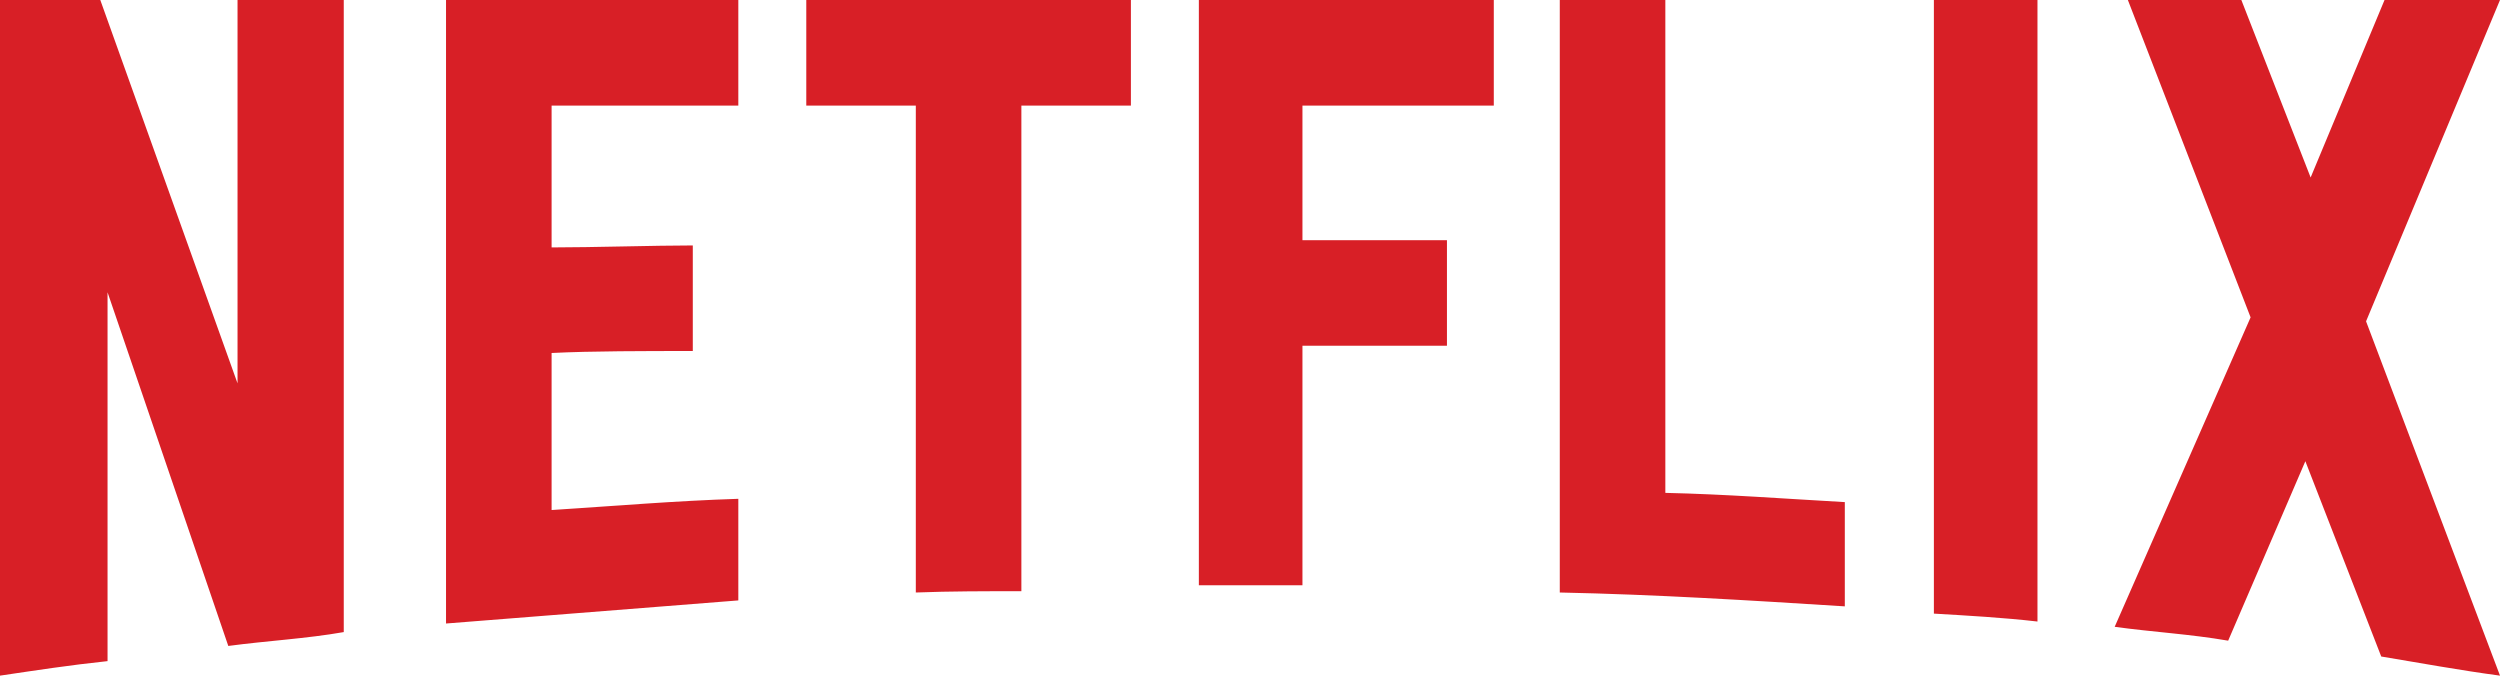
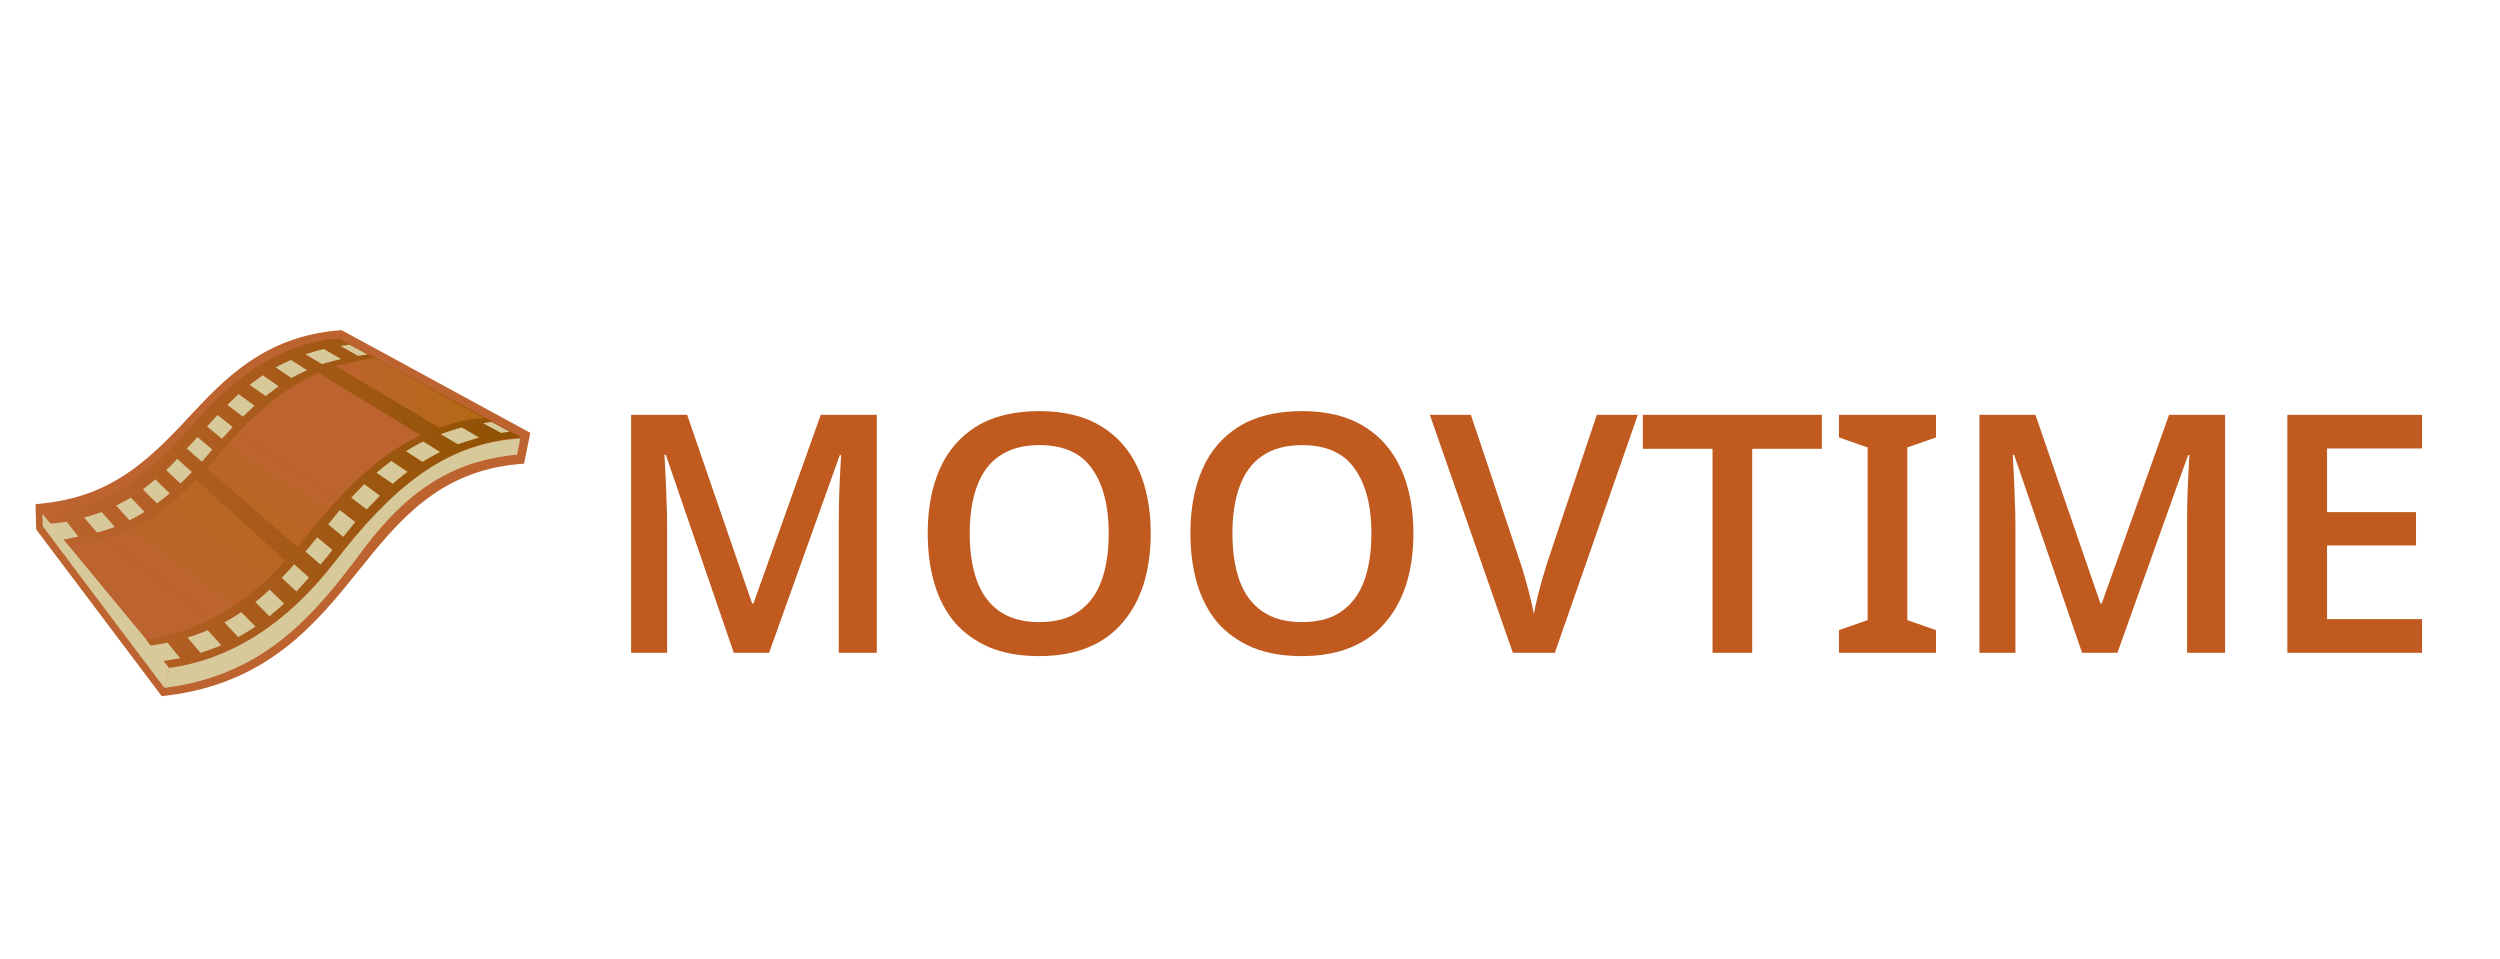
- <svg xmlns="http://www.w3.org/2000/svg" width="1024" height="276.742" viewBox="0 0 1024 276.742">
-   <path d="M140.803 258.904c-15.404 2.705-31.079 3.516-47.294 5.676l-49.458-144.856v151.073c-15.404 1.621-29.457 3.783-44.051 5.945v-276.742h41.08l56.212 157.021v-157.021h43.511v258.904zm85.131-157.558c16.757 0 42.431-.811 57.835-.811v43.24c-19.189 0-41.619 0-57.835.811v64.322c25.405-1.621 50.809-3.785 76.482-4.596v41.617l-119.724 9.461v-255.39h119.724v43.241h-76.482v58.105zm237.284-58.104h-44.862v198.908c-14.594 0-29.188 0-43.239.539v-199.447h-44.862v-43.242h132.965l-.002 43.242zm70.266 55.132h59.187v43.24h-59.187v98.104h-42.433v-239.718h120.808v43.241h-78.375v55.133zm148.641 103.507c24.594.539 49.456 2.434 73.51 3.783v42.701c-38.646-2.434-77.293-4.863-116.75-5.676v-242.689h43.24v201.881zm109.994 49.457c13.783.812 28.377 1.623 42.43 3.242v-254.58h-42.43v251.338zm231.881-251.338l-54.863 131.615 54.863 145.127c-16.217-2.162-32.432-5.135-48.648-7.838l-31.078-79.994-31.617 73.51c-15.678-2.705-30.812-3.516-46.484-5.678l55.672-126.75-50.269-129.992h46.482l28.377 72.699 30.27-72.699h47.295z" fill="#d81f26" />
+ <svg xmlns="http://www.w3.org/2000/svg" width="180" height="69" viewBox="0 0 180 69" fill="none">
+   <path d="M11.647 50.126L11.445 49.86L2.715 38.263L2.605 38.117L2.601 37.934L2.573 36.83L2.561 36.303L3.09 36.246C7.953 35.728 10.595 33.262 13.541 30.094C16.105 27.337 19.01 24.213 24.423 23.785L24.597 23.771L24.749 23.854L37.809 30.96L38.183 31.164L38.099 31.577L37.817 32.962L37.733 33.38L37.303 33.419C31.563 33.938 28.66 37.549 25.853 41.042C22.78 44.866 19.298 49.202 11.98 50.086L11.647 50.125L11.647 50.126Z" fill="#BD632F" />
+   <path d="M3.053 36.999C6.93 36.431 9.489 35.642 13.886 30.564C18.281 25.486 22.067 24.473 24.477 24.392L37.556 31.499C33.045 31.73 28.396 35.026 25.537 39.026C22.679 43.024 18.233 47.552 12.118 48.207L3.053 36.999V36.999Z" fill="url(#paint0_linear_10_40)" />
+   <path d="M4.886 39.3C6.535 39.194 10.608 38.462 14.105 34.529L20.512 40.351C18.1 43.334 13.939 45.746 10.302 46.056L4.885 39.3L4.886 39.3Z" fill="url(#paint1_linear_10_40)" />
+   <path d="M14.906 33.72C16.679 31.682 18.917 28.689 22.917 26.841L30.279 31.33C27.94 32.528 25.62 34.02 21.421 39.398L14.906 33.721L14.906 33.72Z" fill="url(#paint2_linear_10_40)" />
+   <path d="M24.151 26.341C24.151 26.341 26.682 25.762 27.003 25.792L34.882 30.113C34.882 30.113 33.478 30.103 31.638 30.793L24.152 26.342L24.151 26.341Z" fill="url(#paint3_linear_10_40)" />
+   <path d="M3.583 37.715L4.801 37.569L5.64 38.635L4.527 38.866L3.583 37.715Z" fill="#D8C99B" />
+   <path d="M6.053 37.26L6.988 38.344C6.988 38.344 7.95 38.088 8.259 37.927L7.31 36.864C6.906 37.031 6.053 37.26 6.053 37.26L6.053 37.26Z" fill="#D8C99B" />
+   <path d="M8.356 36.4L9.324 37.462C9.324 37.462 10.24 36.975 10.409 36.856L9.415 35.821C9.241 35.976 8.356 36.4 8.356 36.4L8.356 36.4Z" fill="#D8C99B" />
+   <path d="M10.286 35.231L11.296 36.241C11.296 36.241 12.151 35.619 12.216 35.518L11.177 34.512C10.889 34.782 10.287 35.231 10.287 35.231L10.286 35.231Z" fill="#D8C99B" />
+   <path d="M11.962 33.85L12.996 34.814C12.996 34.814 13.772 34.053 13.813 33.983L12.753 33.034C12.603 33.258 11.962 33.85 11.962 33.85V33.85Z" fill="#D8C99B" />
+   <path d="M13.447 32.295L14.53 33.243C14.53 33.243 15.24 32.434 15.286 32.365L14.217 31.463C14.099 31.627 13.447 32.295 13.447 32.295L13.447 32.295Z" fill="#D8C99B" />
+   <path d="M14.912 30.708L15.98 31.593L16.755 30.747L15.661 29.877L14.912 30.708Z" fill="#D8C99B" />
+   <path d="M16.378 29.152L17.482 30L18.328 29.211L17.175 28.376L16.378 29.152Z" fill="#D8C99B" />
+   <path d="M17.98 27.712L19.135 28.516L20.054 27.807L18.924 27.021C18.924 27.021 18.048 27.628 17.98 27.712V27.712Z" fill="#D8C99B" />
+   <path d="M19.848 26.456L20.982 27.212C20.982 27.212 22.005 26.671 22.117 26.66L20.945 25.915C20.816 25.968 19.992 26.353 19.848 26.456Z" fill="#D8C99B" />
+   <path d="M21.984 25.511L23.182 26.211C23.182 26.211 24.386 25.878 24.556 25.844L23.324 25.134C23.022 25.178 22.097 25.467 21.984 25.511H21.984Z" fill="#D8C99B" />
+   <path d="M24.515 24.912L25.773 25.622L26.462 25.519L25.153 24.818L24.515 24.912Z" fill="#D8C99B" />
+   <path d="M10.697 46.508C10.697 46.508 11.931 46.312 12.06 46.271L12.971 47.391C12.971 47.391 11.63 47.627 11.57 47.622L10.696 46.509L10.697 46.508Z" fill="#D8C99B" />
+   <path d="M13.504 45.911L14.44 47.007C14.44 47.007 15.634 46.613 15.932 46.452L14.951 45.375C14.659 45.521 13.619 45.876 13.504 45.91L13.504 45.911Z" fill="#D8C99B" />
+   <path d="M16.152 44.81C16.331 44.727 17.317 44.141 17.368 44.07L18.397 45.112C18.397 45.112 17.371 45.775 17.146 45.865L16.153 44.81L16.152 44.81Z" fill="#D8C99B" />
+   <path d="M18.379 43.344L19.403 44.373C19.403 44.373 20.357 43.563 20.452 43.46L19.415 42.453C19.179 42.69 18.446 43.301 18.38 43.344H18.379Z" fill="#D8C99B" />
+   <path d="M20.282 41.596L21.339 42.584L22.251 41.584L21.184 40.631C21.185 40.634 20.464 41.435 20.282 41.596L20.282 41.596Z" fill="#D8C99B" />
+   <path d="M21.991 39.708L23.073 40.65C23.073 40.65 23.864 39.711 23.931 39.594L22.834 38.685C22.686 38.9 22.119 39.554 21.991 39.708L21.991 39.708Z" fill="#D8C99B" />
+   <path d="M23.625 37.756L24.715 38.651L25.577 37.593L24.468 36.723C24.466 36.724 23.823 37.529 23.625 37.755L23.625 37.756Z" fill="#D8C99B" />
+   <path d="M25.285 35.83L26.404 36.678C26.404 36.678 27.283 35.77 27.354 35.696L26.223 34.857C26.22 34.857 25.359 35.775 25.285 35.83L25.285 35.83Z" fill="#D8C99B" />
+   <path d="M27.113 34.04L28.277 34.838C28.387 34.72 29.255 34.016 29.346 33.975L28.168 33.189C28.001 33.303 27.276 33.878 27.113 34.039L27.113 34.04Z" fill="#D8C99B" />
+   <path d="M29.233 32.49L30.42 33.251C30.42 33.251 31.294 32.736 31.677 32.536L30.476 31.793C30.143 31.931 29.32 32.414 29.233 32.49L29.233 32.49Z" fill="#D8C99B" />
+   <path d="M31.725 31.259L32.964 31.985C32.964 31.985 34.277 31.551 34.5 31.505L33.258 30.786C32.904 30.837 31.725 31.259 31.725 31.259V31.259Z" fill="#D8C99B" />
+   <path d="M34.784 30.471L36.058 31.166L36.703 31.087L35.403 30.378C35.4 30.378 34.984 30.428 34.784 30.471L34.784 30.471Z" fill="#D8C99B" />
+   <path d="M12.181 48.089C16.659 47.494 20.715 44.845 24.092 40.477C28.092 35.302 31.96 31.863 37.462 31.581L37.228 32.736C33.073 33.127 29.655 34.868 26.163 39.554C22.669 44.242 19.126 48.59 11.851 49.529L12.181 48.089L12.181 48.089Z" fill="#D8C99B" />
+   <path d="M12.181 48.089L3.053 36.999L3.08 37.892L11.848 49.53L12.181 48.089Z" fill="#D8C99B" />
+   <path d="M11.771 47.597L11.475 49.032L10.684 47.953L10.865 46.468L11.771 47.597Z" fill="#D8C99B" />
+   <path d="M4.93 39.299L10.517 46.034L10.348 47.532L4.944 40.349L4.93 39.299Z" fill="#D8C99B" />
+   <path d="M3.637 37.699L3.728 38.709L4.597 39.902L4.568 38.865L3.637 37.699Z" fill="#D8C99B" />
+   <path d="M52.832 47L47.936 32.744H47.84C47.856 33.064 47.88 33.512 47.912 34.088C47.944 34.648 47.968 35.256 47.984 35.912C48.016 36.552 48.032 37.176 48.032 37.784V47H45.44V29.864H49.472L54.152 43.448H54.248L59.096 29.864H63.128V47H60.392V37.64C60.392 37.08 60.4 36.488 60.416 35.864C60.432 35.24 60.456 34.656 60.488 34.112C60.52 33.552 60.544 33.104 60.56 32.768H60.464L55.376 47H52.832ZM82.852 38.408C82.852 39.736 82.683 40.944 82.347 42.032C82.011 43.104 81.507 44.032 80.835 44.816C80.18 45.6 79.347 46.2 78.34 46.616C77.332 47.032 76.156 47.24 74.811 47.24C73.451 47.24 72.267 47.032 71.26 46.616C70.251 46.184 69.412 45.584 68.74 44.816C68.084 44.032 67.596 43.096 67.275 42.008C66.956 40.92 66.796 39.712 66.796 38.384C66.796 36.624 67.084 35.088 67.659 33.776C68.236 32.464 69.115 31.44 70.299 30.704C71.499 29.968 73.011 29.6 74.835 29.6C76.627 29.6 78.115 29.968 79.299 30.704C80.484 31.424 81.371 32.448 81.963 33.776C82.555 35.088 82.852 36.632 82.852 38.408ZM69.82 38.408C69.82 39.736 69.996 40.88 70.347 41.84C70.7 42.784 71.243 43.512 71.98 44.024C72.731 44.536 73.675 44.792 74.811 44.792C75.996 44.792 76.948 44.536 77.668 44.024C78.403 43.512 78.948 42.784 79.299 41.84C79.651 40.88 79.828 39.736 79.828 38.408C79.828 36.424 79.427 34.872 78.627 33.752C77.844 32.616 76.579 32.048 74.835 32.048C73.683 32.048 72.731 32.304 71.98 32.816C71.243 33.312 70.7 34.04 70.347 35C69.996 35.944 69.82 37.08 69.82 38.408ZM101.766 38.408C101.766 39.736 101.598 40.944 101.262 42.032C100.926 43.104 100.422 44.032 99.749 44.816C99.094 45.6 98.261 46.2 97.254 46.616C96.246 47.032 95.07 47.24 93.725 47.24C92.365 47.24 91.181 47.032 90.174 46.616C89.165 46.184 88.326 45.584 87.653 44.816C86.998 44.032 86.51 43.096 86.189 42.008C85.87 40.92 85.71 39.712 85.71 38.384C85.71 36.624 85.998 35.088 86.573 33.776C87.15 32.464 88.029 31.44 89.213 30.704C90.413 29.968 91.925 29.6 93.749 29.6C95.541 29.6 97.029 29.968 98.213 30.704C99.397 31.424 100.286 32.448 100.878 33.776C101.47 35.088 101.766 36.632 101.766 38.408ZM88.734 38.408C88.734 39.736 88.909 40.88 89.261 41.84C89.614 42.784 90.157 43.512 90.894 44.024C91.645 44.536 92.59 44.792 93.725 44.792C94.909 44.792 95.862 44.536 96.582 44.024C97.317 43.512 97.862 42.784 98.213 41.84C98.566 40.88 98.742 39.736 98.742 38.408C98.742 36.424 98.341 34.872 97.541 33.752C96.757 32.616 95.493 32.048 93.749 32.048C92.597 32.048 91.645 32.304 90.894 32.816C90.157 33.312 89.614 34.04 89.261 35C88.909 35.944 88.734 37.08 88.734 38.408ZM117.925 29.864L111.949 47H108.925L102.949 29.864H105.901L109.453 40.472C109.565 40.792 109.685 41.184 109.813 41.648C109.941 42.096 110.061 42.544 110.173 42.992C110.285 43.44 110.373 43.848 110.437 44.216C110.501 43.848 110.589 43.44 110.701 42.992C110.813 42.528 110.933 42.072 111.061 41.624C111.205 41.176 111.325 40.784 111.421 40.448L114.973 29.864H117.925ZM126.158 47H123.302V32.312H118.286V29.864H131.174V32.312H126.158V47ZM139.391 47H132.407V45.368L134.471 44.648V32.216L132.407 31.496V29.864H139.391V31.496L137.327 32.216V44.648L139.391 45.368V47ZM149.91 47L145.014 32.744H144.918C144.934 33.064 144.958 33.512 144.99 34.088C145.022 34.648 145.046 35.256 145.062 35.912C145.094 36.552 145.11 37.176 145.11 37.784V47H142.518V29.864H146.55L151.23 43.448H151.326L156.174 29.864H160.206V47H157.47V37.64C157.47 37.08 157.478 36.488 157.494 35.864C157.51 35.24 157.534 34.656 157.566 34.112C157.598 33.552 157.622 33.104 157.638 32.768H157.542L152.454 47H149.91ZM174.386 47H164.69V29.864H174.386V32.288H167.546V36.872H173.954V39.272H167.546V44.576H174.386V47Z" fill="#C05A1E" />
+   <defs>
+     <linearGradient id="paint0_linear_10_40" x1="3.053" y1="36.304" x2="37.556" y2="36.304" gradientUnits="userSpaceOnUse">
+       <stop stop-color="#BD632F" />
+       <stop offset="1" stop-color="#8F5102" />
+     </linearGradient>
+     <linearGradient id="paint1_linear_10_40" x1="10.55" y1="42.647" x2="21.69" y2="27.785" gradientUnits="userSpaceOnUse">
+       <stop stop-color="#BD632F" />
+       <stop offset="1" stop-color="#B36914" />
+     </linearGradient>
+     <linearGradient id="paint2_linear_10_40" x1="22.042" y1="33.427" x2="15.583" y2="43.525" gradientUnits="userSpaceOnUse">
+       <stop stop-color="#BD632F" />
+       <stop offset="1" stop-color="#B36914" />
+     </linearGradient>
+     <linearGradient id="paint3_linear_10_40" x1="24.137" y1="28.292" x2="34.89" y2="28.292" gradientUnits="userSpaceOnUse">
+       <stop stop-color="#BD632F" />
+       <stop offset="1" stop-color="#B36914" />
+       <stop offset="1" stop-color="#B36914" />
+     </linearGradient>
+   </defs>
</svg>
